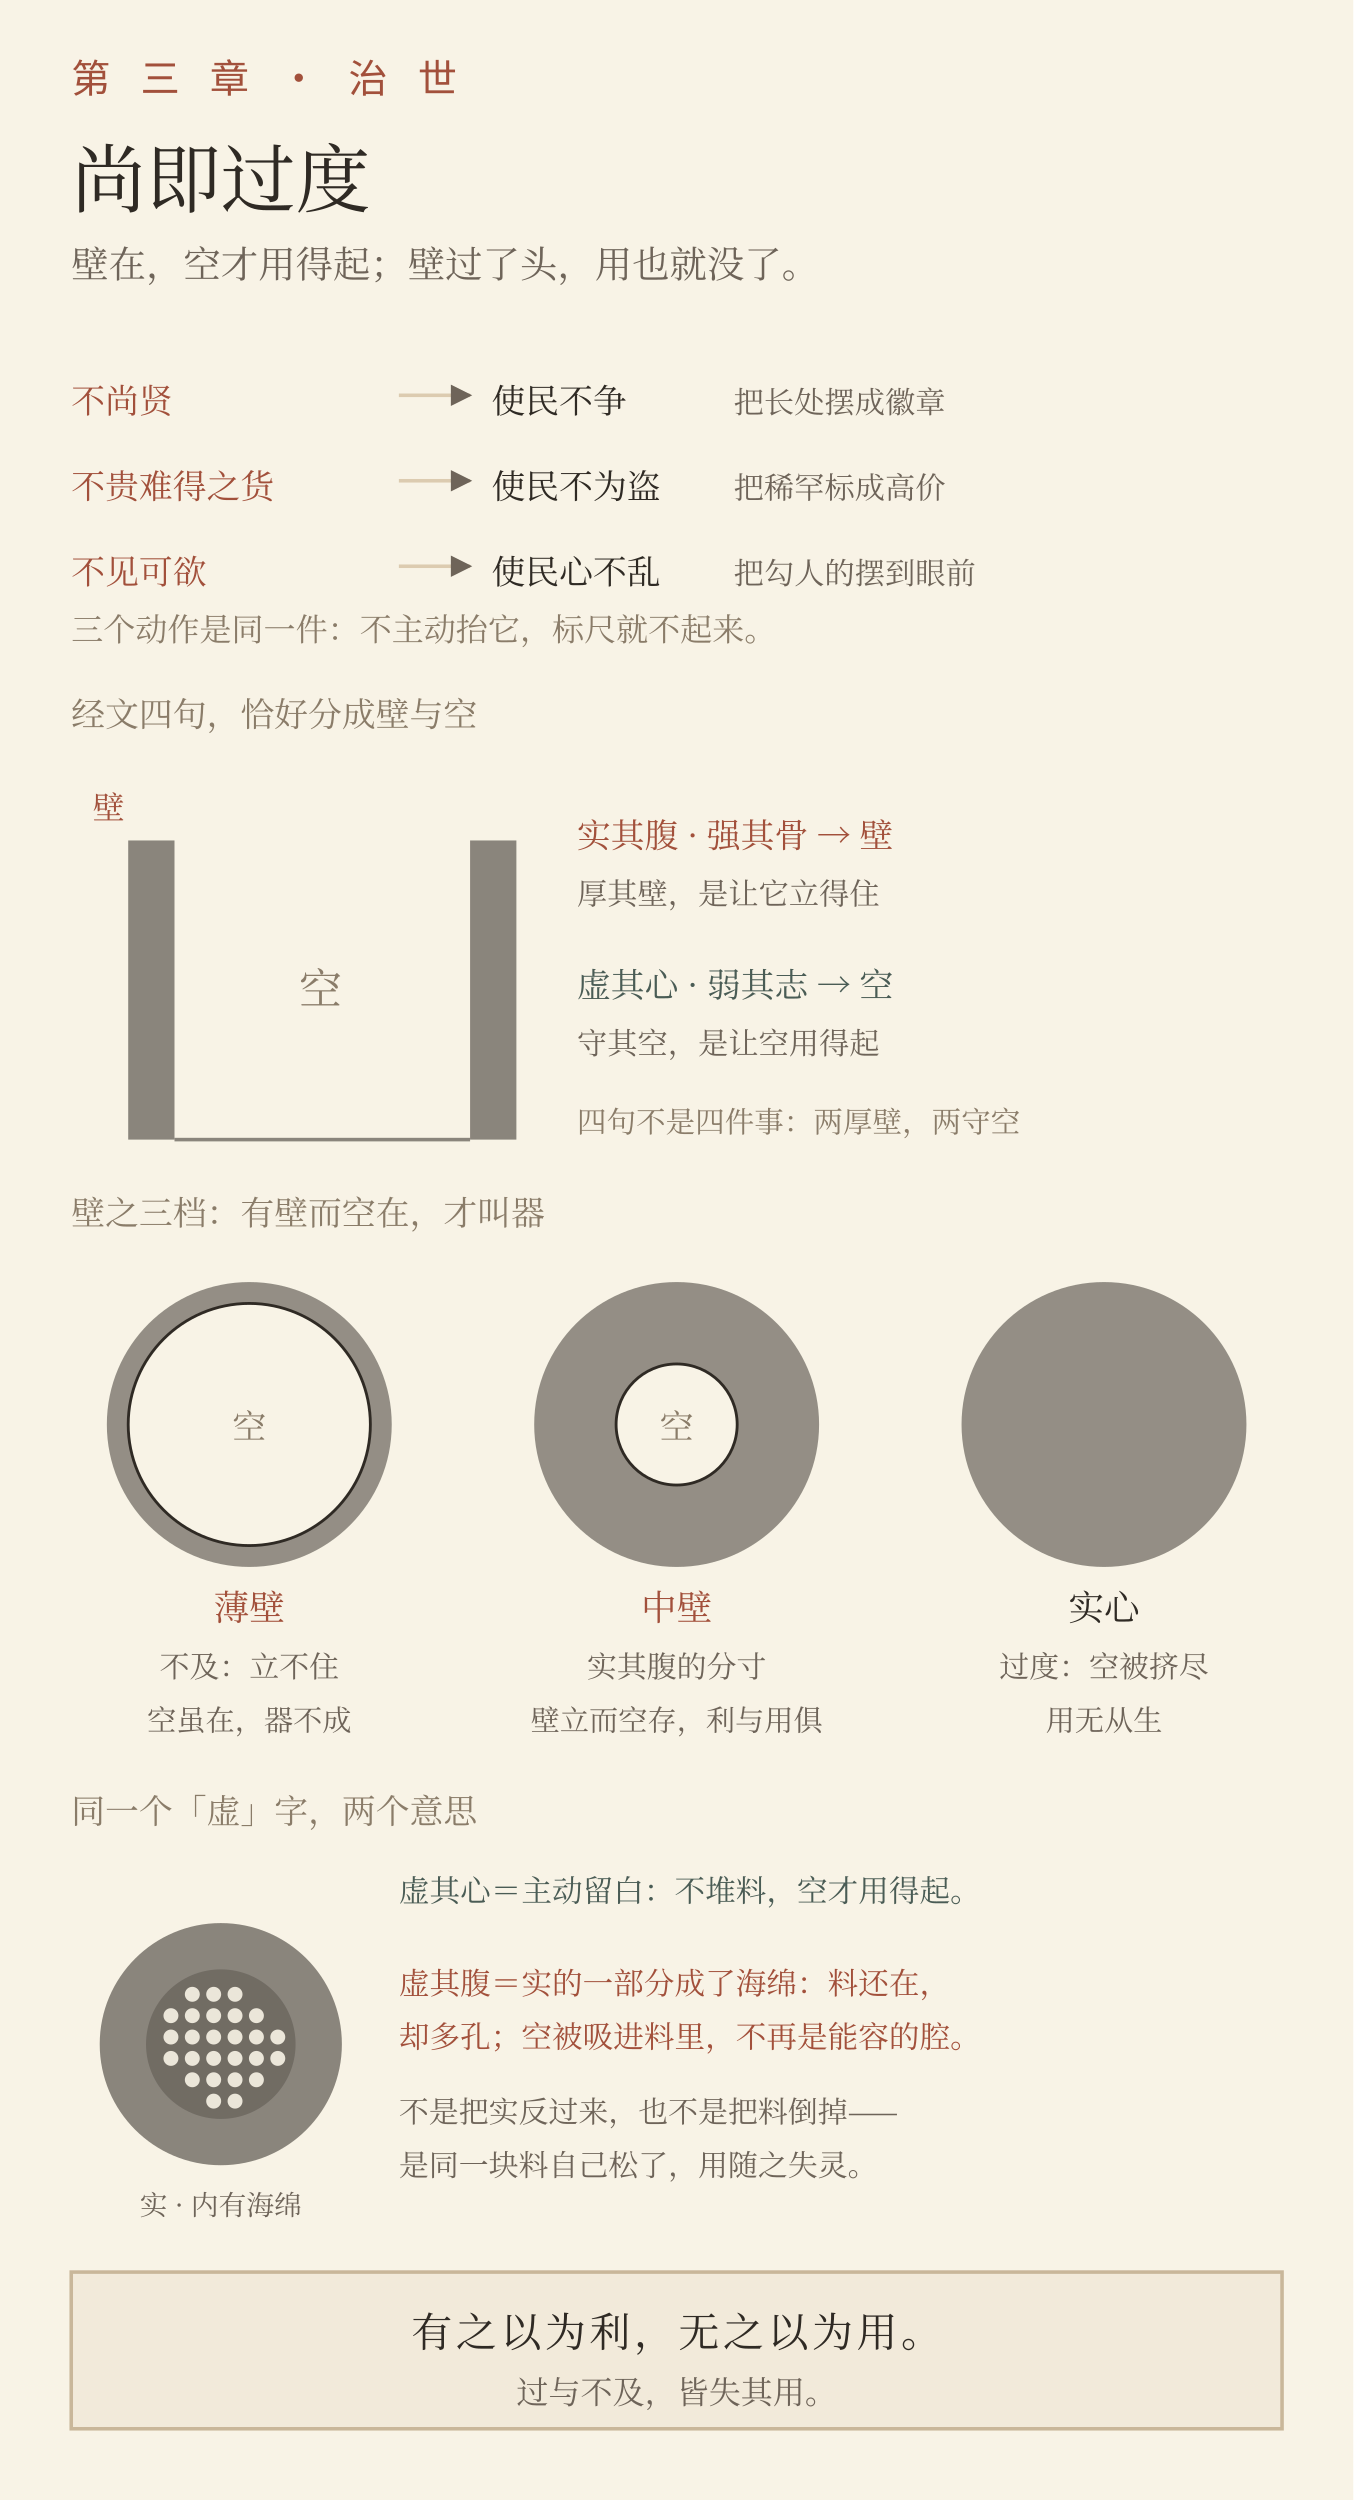
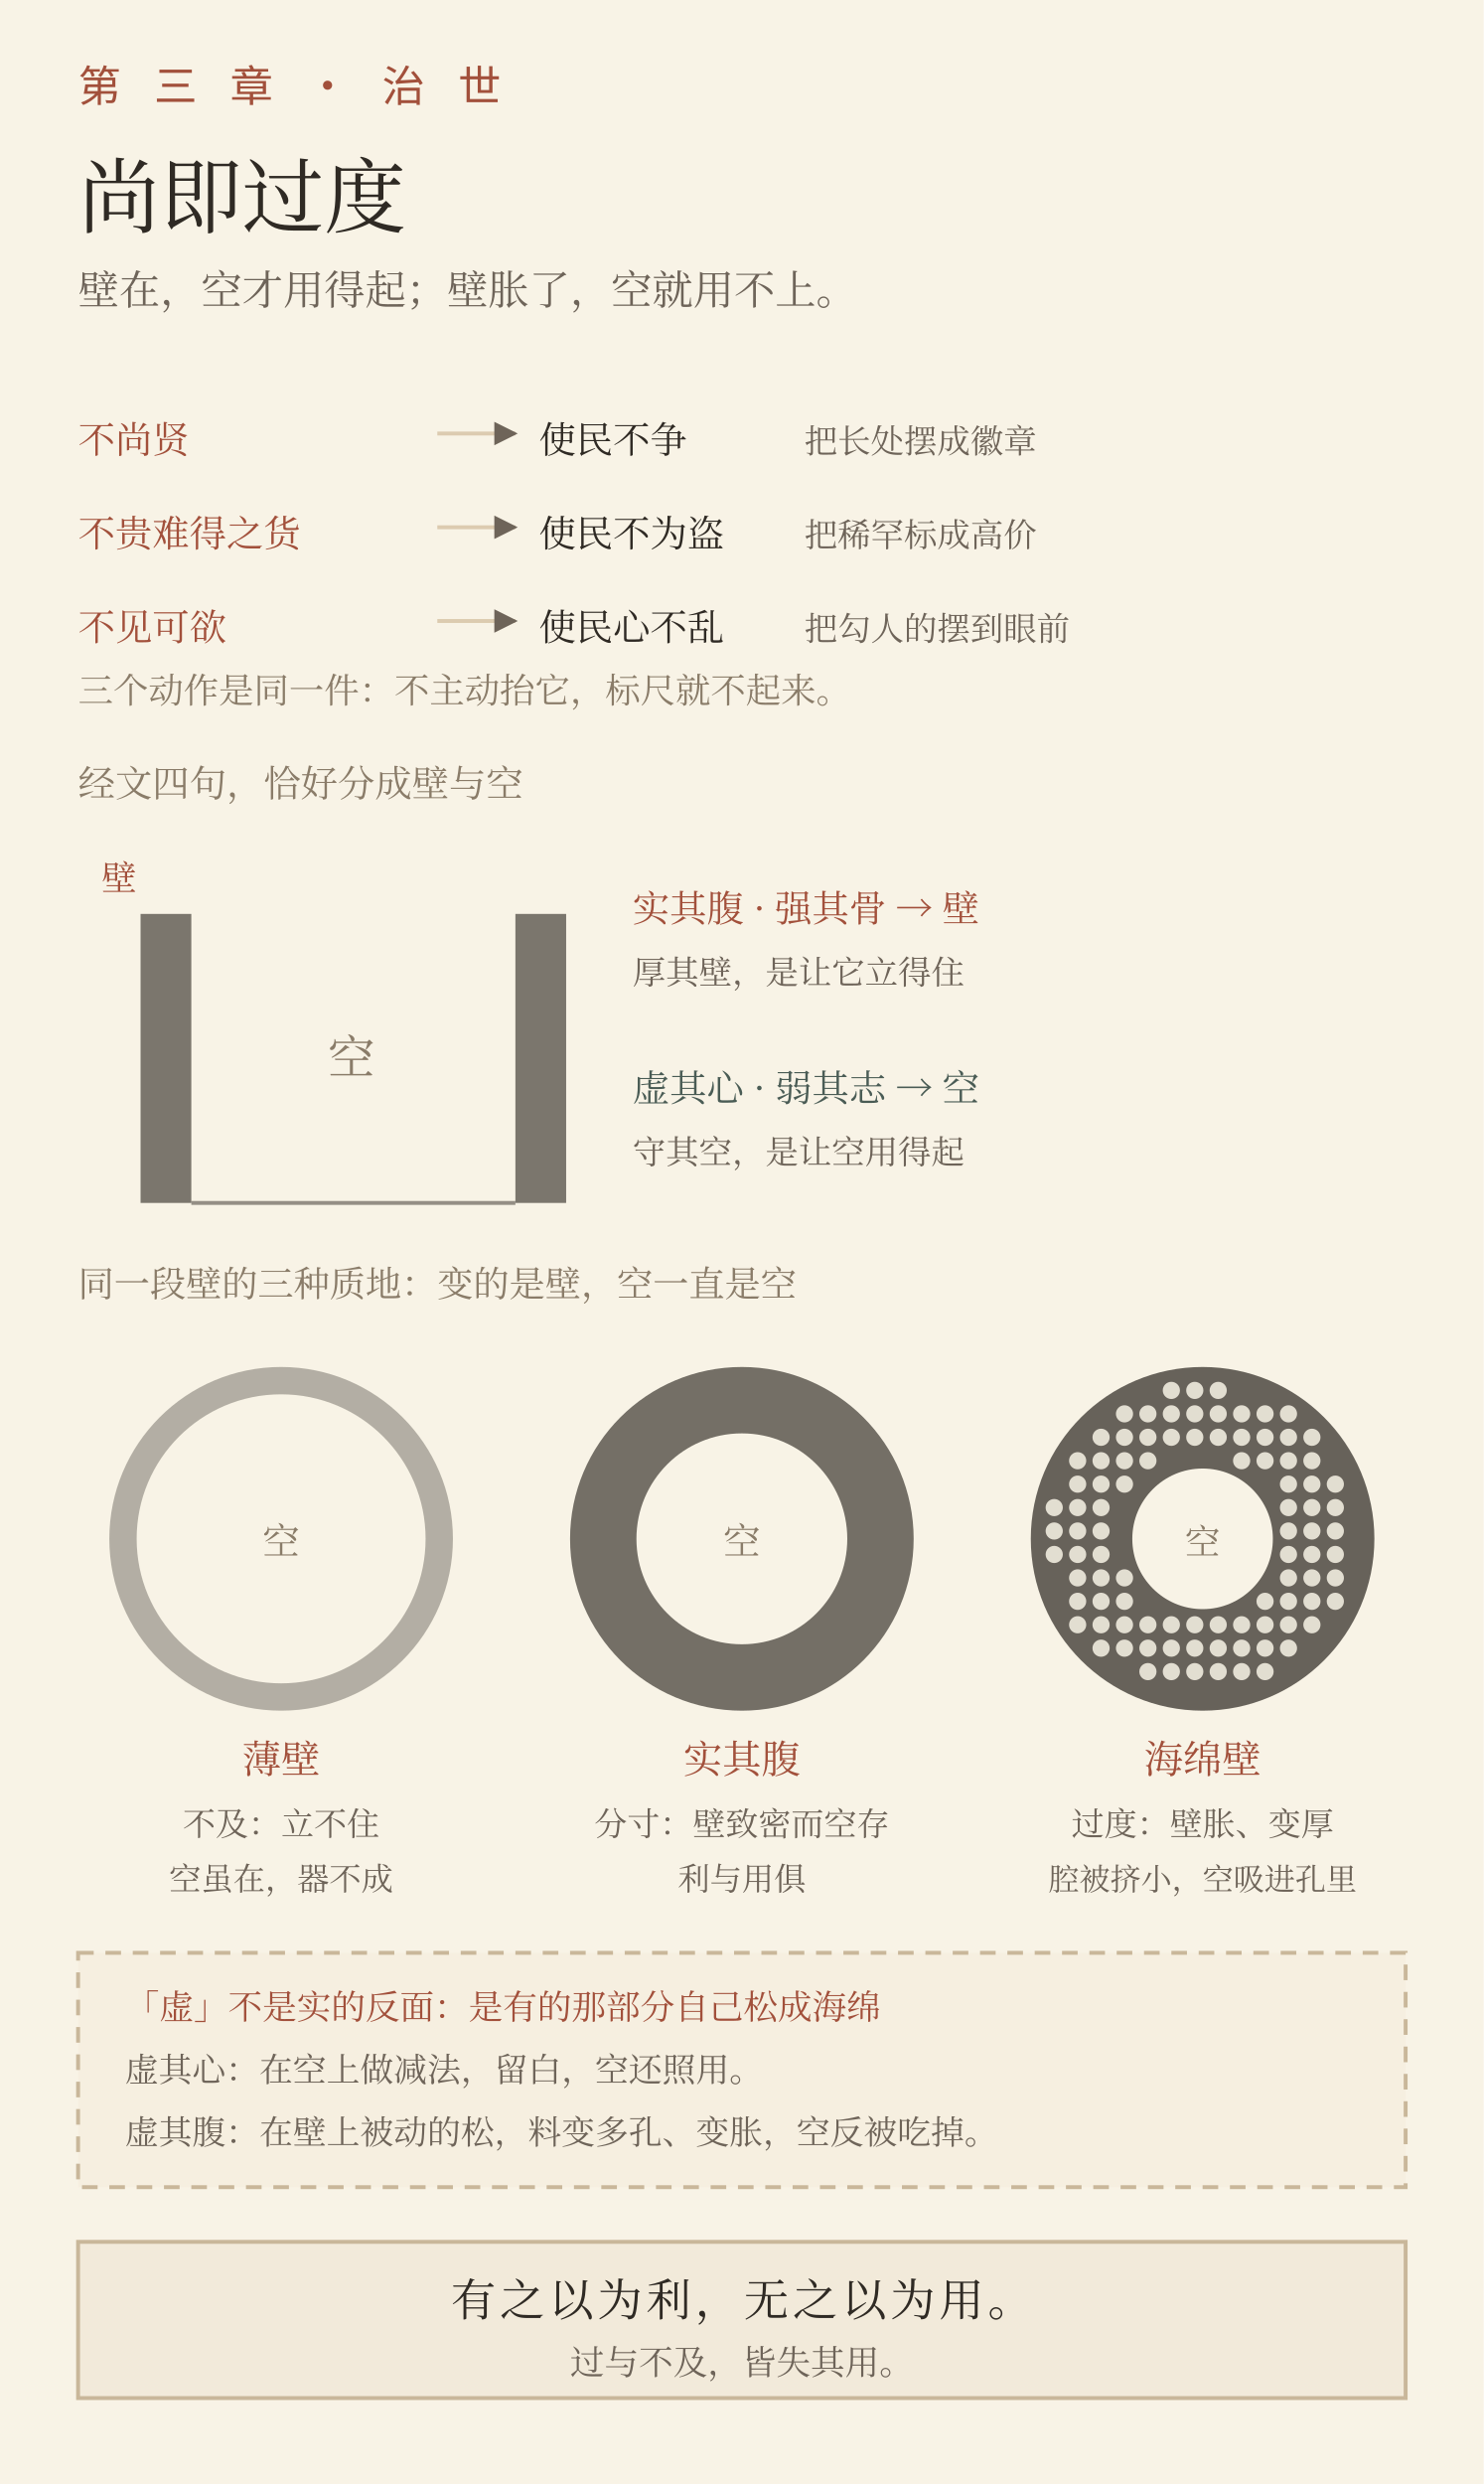
- <svg xmlns="http://www.w3.org/2000/svg" viewBox="0 0 380 702" role="img" aria-label="「尚」是把自然的分寸，抬成表态" font-family="'Noto Serif CJK SC','Noto Serif SC','Songti SC',serif">
+ <svg xmlns="http://www.w3.org/2000/svg" viewBox="0 0 380 636" role="img" aria-label="「尚」是把自然的分寸，抬成表态" font-family="'Noto Serif CJK SC','Noto Serif SC','Songti SC',serif">
  <defs>
    <marker id="arr" viewBox="0 0 10 10" refX="9" refY="5" markerWidth="6" markerHeight="6" orient="auto">
      <path d="M0 0 L10 5 L0 10 z" fill="#6E6459" />
    </marker>
    <marker id="arr2" viewBox="0 0 10 10" refX="9" refY="5" markerWidth="6" markerHeight="6" orient="auto">
      <path d="M0 0 L10 5 L0 10 z" fill="#4A5C55" />
    </marker>
    <marker id="arrL" viewBox="0 0 10 10" refX="1" refY="5" markerWidth="6" markerHeight="6" orient="auto">
      <path d="M10 0 L0 5 L10 10 z" fill="#4A5C55" />
    </marker>
    <marker id="arrS" viewBox="0 0 10 10" refX="9" refY="5" markerWidth="6" markerHeight="6" orient="auto">
      <path d="M0 0 L10 5 L0 10 z" fill="#A2503B" />
    </marker>
  </defs>
-   <rect x="0" y="0" width="380" height="702" fill="#F8F3E6" />
+   <rect x="0" y="0" width="380" height="636" fill="#F8F3E6" />
  <text x="20" y="26" font-size="11" fill="#A2503B" font-family="'Noto Sans CJK SC','Noto Sans SC',sans-serif" letter-spacing="3">第 三 章 · 治 世</text>
  <text x="20" y="58" font-size="21" fill="#2F2A24">尚即过度</text>
-   <text x="20" y="78" font-size="10.5" fill="#6E6459">壁在，空才用得起；壁过了头，用也就没了。</text>
+   <text x="20" y="78" font-size="10.5" fill="#6E6459">壁在，空才用得起；壁胀了，空就用不上。</text>
  <text x="20" y="116" font-size="9.5" fill="#A2503B">不尚贤</text>
  <line x1="112" y1="111" x2="132" y2="111" stroke="#DCCBB0" stroke-width="1" marker-end="url(#arr)" />
  <text x="138" y="116" font-size="9.5" fill="#2F2A24">使民不争</text>
  <text x="206" y="116" font-size="8.5" fill="#6E6459">把长处摆成徽章</text>
  <text x="20" y="140" font-size="9.5" fill="#A2503B">不贵难得之货</text>
  <line x1="112" y1="135" x2="132" y2="135" stroke="#DCCBB0" stroke-width="1" marker-end="url(#arr)" />
  <text x="138" y="140" font-size="9.5" fill="#2F2A24">使民不为盗</text>
  <text x="206" y="140" font-size="8.5" fill="#6E6459">把稀罕标成高价</text>
  <text x="20" y="164" font-size="9.5" fill="#A2503B">不见可欲</text>
  <line x1="112" y1="159" x2="132" y2="159" stroke="#DCCBB0" stroke-width="1" marker-end="url(#arr)" />
  <text x="138" y="164" font-size="9.5" fill="#2F2A24">使民心不乱</text>
  <text x="206" y="164" font-size="8.5" fill="#6E6459">把勾人的摆到眼前</text>
  <text x="20" y="180" font-size="9" fill="#8A7C69">三个动作是同一件：不主动抬它，标尺就不起来。</text>
  <text x="20" y="204" font-size="9.5" fill="#8A7C69">经文四句，恰好分成壁与空</text>
-   <rect x="36" y="236" width="13" height="84" fill="#2F2A24" opacity="0.55" />
-   <rect x="132" y="236" width="13" height="84" fill="#2F2A24" opacity="0.55" />
-   <line x1="49" y1="320" x2="132" y2="320" stroke="#2F2A24" stroke-width="1" opacity="0.55" />
-   <text x="90" y="282.0" font-size="12" fill="#8A7C69" text-anchor="middle">空</text>
-   <text x="26" y="230" font-size="9" fill="#A2503B">壁</text>
-   <text x="162" y="238" font-size="9.5" fill="#A2503B">实其腹 · 强其骨 → 壁</text>
-   <text x="162" y="254" font-size="8.5" fill="#6E6459">厚其壁，是让它立得住</text>
-   <text x="162" y="280" font-size="9.5" fill="#4A5C55">虚其心 · 弱其志 → 空</text>
-   <text x="162" y="296" font-size="8.5" fill="#6E6459">守其空，是让空用得起</text>
-   <text x="162" y="318" font-size="8.3" fill="#8A7C69">四句不是四件事：两厚壁，两守空</text>
-   <text x="20" y="344" font-size="9.5" fill="#8A7C69">壁之三档：有壁而空在，才叫器</text>
-   <circle cx="70" cy="400" r="40" fill="#2F2A24" opacity="0.5" />
-   <circle cx="70" cy="400" r="34" fill="#F8F3E6" stroke="#2F2A24" stroke-width="0.8" />
-   <text x="70" y="404" font-size="9.5" fill="#8A7C69" text-anchor="middle">空</text>
-   <text x="70" y="455" font-size="10" fill="#A2503B" text-anchor="middle">薄壁</text>
-   <text x="70" y="471" font-size="8.4" fill="#6E6459" text-anchor="middle">不及：立不住</text>
-   <text x="70" y="486" font-size="8.2" fill="#6E6459" text-anchor="middle">空虽在，器不成</text>
-   <circle cx="190" cy="400" r="40" fill="#2F2A24" opacity="0.5" />
-   <circle cx="190" cy="400" r="17" fill="#F8F3E6" stroke="#2F2A24" stroke-width="0.8" />
-   <text x="190" y="404" font-size="9.5" fill="#8A7C69" text-anchor="middle">空</text>
-   <text x="190" y="455" font-size="10" fill="#A2503B" text-anchor="middle">中壁</text>
-   <text x="190" y="471" font-size="8.4" fill="#6E6459" text-anchor="middle">实其腹的分寸</text>
-   <text x="190" y="486" font-size="8.2" fill="#6E6459" text-anchor="middle">壁立而空存，利与用俱</text>
-   <circle cx="310" cy="400" r="40" fill="#2F2A24" opacity="0.5" />
-   <text x="310" y="455" font-size="10" fill="#2F2A24" text-anchor="middle">实心</text>
-   <text x="310" y="471" font-size="8.4" fill="#6E6459" text-anchor="middle">过度：空被挤尽</text>
-   <text x="310" y="486" font-size="8.2" fill="#6E6459" text-anchor="middle">用无从生</text>
-   <text x="20" y="512" font-size="9.5" fill="#8A7C69">同一个「虚」字，两个意思</text>
-   <circle cx="62" cy="574" r="34" fill="#2F2A24" opacity="0.55" />
-   <circle cx="62" cy="574" r="21" fill="#2F2A24" opacity="0.28" />
-   <circle cx="48" cy="566" r="2.1" fill="#F8F3E6" opacity="0.9" />
-   <circle cx="48" cy="572" r="2.1" fill="#F8F3E6" opacity="0.9" />
-   <circle cx="48" cy="578" r="2.1" fill="#F8F3E6" opacity="0.9" />
-   <circle cx="54" cy="560" r="2.1" fill="#F8F3E6" opacity="0.9" />
-   <circle cx="54" cy="566" r="2.1" fill="#F8F3E6" opacity="0.9" />
-   <circle cx="54" cy="572" r="2.1" fill="#F8F3E6" opacity="0.9" />
-   <circle cx="54" cy="578" r="2.1" fill="#F8F3E6" opacity="0.9" />
-   <circle cx="54" cy="584" r="2.1" fill="#F8F3E6" opacity="0.9" />
-   <circle cx="60" cy="560" r="2.1" fill="#F8F3E6" opacity="0.9" />
-   <circle cx="60" cy="566" r="2.1" fill="#F8F3E6" opacity="0.9" />
-   <circle cx="60" cy="572" r="2.1" fill="#F8F3E6" opacity="0.9" />
-   <circle cx="60" cy="578" r="2.1" fill="#F8F3E6" opacity="0.9" />
-   <circle cx="60" cy="584" r="2.1" fill="#F8F3E6" opacity="0.9" />
-   <circle cx="60" cy="590" r="2.1" fill="#F8F3E6" opacity="0.9" />
-   <circle cx="66" cy="560" r="2.1" fill="#F8F3E6" opacity="0.9" />
-   <circle cx="66" cy="566" r="2.1" fill="#F8F3E6" opacity="0.9" />
-   <circle cx="66" cy="572" r="2.1" fill="#F8F3E6" opacity="0.9" />
-   <circle cx="66" cy="578" r="2.1" fill="#F8F3E6" opacity="0.9" />
-   <circle cx="66" cy="584" r="2.1" fill="#F8F3E6" opacity="0.9" />
-   <circle cx="66" cy="590" r="2.1" fill="#F8F3E6" opacity="0.9" />
-   <circle cx="72" cy="566" r="2.1" fill="#F8F3E6" opacity="0.9" />
-   <circle cx="72" cy="572" r="2.1" fill="#F8F3E6" opacity="0.9" />
-   <circle cx="72" cy="578" r="2.1" fill="#F8F3E6" opacity="0.9" />
-   <circle cx="72" cy="584" r="2.1" fill="#F8F3E6" opacity="0.9" />
-   <circle cx="78" cy="572" r="2.1" fill="#F8F3E6" opacity="0.9" />
-   <circle cx="78" cy="578" r="2.1" fill="#F8F3E6" opacity="0.9" />
-   <text x="62" y="622" font-size="7.8" fill="#6E6459" text-anchor="middle">实 · 内有海绵</text>
-   <text x="112" y="534" font-size="8.6" fill="#4A5C55">虚其心＝主动留白：不堆料，空才用得起。</text>
-   <text x="112" y="560" font-size="8.6" fill="#A2503B">虚其腹＝实的一部分成了海绵：料还在，</text>
-   <text x="112" y="575" font-size="8.6" fill="#A2503B">却多孔；空被吸进料里，不再是能容的腔。</text>
-   <text x="112" y="596" font-size="8.4" fill="#6E6459">不是把实反过来，也不是把料倒掉——</text>
-   <text x="112" y="611" font-size="8.4" fill="#6E6459">是同一块料自己松了，用随之失灵。</text>
-   <rect x="20" y="638" width="340" height="44" fill="#F2EADA" stroke="#C9B79A" stroke-width="1.0" />
-   <text x="190" y="659" font-size="11.5" fill="#2F2A24" text-anchor="middle" letter-spacing="1">有之以为利，无之以为用。</text>
-   <text x="190" y="675" font-size="9" fill="#6E6459" text-anchor="middle">过与不及，皆失其用。</text>
+   <rect x="36" y="234" width="13" height="74" fill="#2F2A24" opacity="0.62" />
+   <rect x="132" y="234" width="13" height="74" fill="#2F2A24" opacity="0.62" />
+   <line x1="49" y1="308" x2="132" y2="308" stroke="#2F2A24" stroke-width="1" opacity="0.5" />
+   <text x="90" y="275.0" font-size="12" fill="#8A7C69" text-anchor="middle">空</text>
+   <text x="26" y="228" font-size="9" fill="#A2503B">壁</text>
+   <text x="162" y="236" font-size="9.5" fill="#A2503B">实其腹 · 强其骨 → 壁</text>
+   <text x="162" y="252" font-size="8.5" fill="#6E6459">厚其壁，是让它立得住</text>
+   <text x="162" y="282" font-size="9.5" fill="#4A5C55">虚其心 · 弱其志 → 空</text>
+   <text x="162" y="298" font-size="8.5" fill="#6E6459">守其空，是让空用得起</text>
+   <text x="20" y="332" font-size="9.2" fill="#8A7C69">同一段壁的三种质地：变的是壁，空一直是空</text>
+   <circle cx="72" cy="394" r="40.5" fill="none" stroke="#2F2A24" stroke-width="7" opacity="0.34" />
+   <text x="72" y="398" font-size="9.5" fill="#8A7C69" text-anchor="middle">空</text>
+   <text x="72" y="454" font-size="10" fill="#A2503B" text-anchor="middle">薄壁</text>
+   <text x="72" y="470" font-size="8.4" fill="#6E6459" text-anchor="middle">不及：立不住</text>
+   <text x="72" y="484" font-size="8.2" fill="#6E6459" text-anchor="middle">空虽在，器不成</text>
+   <circle cx="190" cy="394" r="35.5" fill="none" stroke="#2F2A24" stroke-width="17" opacity="0.66" />
+   <text x="190" y="398" font-size="9.5" fill="#8A7C69" text-anchor="middle">空</text>
+   <text x="190" y="454" font-size="10" fill="#A2503B" text-anchor="middle">实其腹</text>
+   <text x="190" y="470" font-size="8.4" fill="#6E6459" text-anchor="middle">分寸：壁致密而空存</text>
+   <text x="190" y="484" font-size="8.2" fill="#6E6459" text-anchor="middle">利与用俱</text>
+   <circle cx="308" cy="394" r="31.0" fill="none" stroke="#2F2A24" stroke-width="26" opacity="0.72" />
+   <circle cx="270" cy="386" r="2.2" fill="#F8F3E6" opacity="0.85" />
+   <circle cx="270" cy="392" r="2.2" fill="#F8F3E6" opacity="0.85" />
+   <circle cx="270" cy="398" r="2.2" fill="#F8F3E6" opacity="0.85" />
+   <circle cx="276" cy="374" r="2.2" fill="#F8F3E6" opacity="0.85" />
+   <circle cx="276" cy="380" r="2.2" fill="#F8F3E6" opacity="0.85" />
+   <circle cx="276" cy="386" r="2.2" fill="#F8F3E6" opacity="0.85" />
+   <circle cx="276" cy="392" r="2.2" fill="#F8F3E6" opacity="0.85" />
+   <circle cx="276" cy="398" r="2.2" fill="#F8F3E6" opacity="0.85" />
+   <circle cx="276" cy="404" r="2.2" fill="#F8F3E6" opacity="0.85" />
+   <circle cx="276" cy="410" r="2.2" fill="#F8F3E6" opacity="0.85" />
+   <circle cx="276" cy="416" r="2.2" fill="#F8F3E6" opacity="0.85" />
+   <circle cx="282" cy="368" r="2.2" fill="#F8F3E6" opacity="0.85" />
+   <circle cx="282" cy="374" r="2.2" fill="#F8F3E6" opacity="0.85" />
+   <circle cx="282" cy="380" r="2.2" fill="#F8F3E6" opacity="0.85" />
+   <circle cx="282" cy="386" r="2.2" fill="#F8F3E6" opacity="0.85" />
+   <circle cx="282" cy="392" r="2.2" fill="#F8F3E6" opacity="0.85" />
+   <circle cx="282" cy="398" r="2.2" fill="#F8F3E6" opacity="0.85" />
+   <circle cx="282" cy="404" r="2.2" fill="#F8F3E6" opacity="0.85" />
+   <circle cx="282" cy="410" r="2.2" fill="#F8F3E6" opacity="0.85" />
+   <circle cx="282" cy="416" r="2.2" fill="#F8F3E6" opacity="0.85" />
+   <circle cx="282" cy="422" r="2.2" fill="#F8F3E6" opacity="0.85" />
+   <circle cx="288" cy="362" r="2.2" fill="#F8F3E6" opacity="0.85" />
+   <circle cx="288" cy="368" r="2.2" fill="#F8F3E6" opacity="0.85" />
+   <circle cx="288" cy="374" r="2.2" fill="#F8F3E6" opacity="0.85" />
+   <circle cx="288" cy="380" r="2.2" fill="#F8F3E6" opacity="0.85" />
+   <circle cx="288" cy="404" r="2.2" fill="#F8F3E6" opacity="0.85" />
+   <circle cx="288" cy="410" r="2.2" fill="#F8F3E6" opacity="0.85" />
+   <circle cx="288" cy="416" r="2.2" fill="#F8F3E6" opacity="0.85" />
+   <circle cx="288" cy="422" r="2.2" fill="#F8F3E6" opacity="0.85" />
+   <circle cx="294" cy="362" r="2.2" fill="#F8F3E6" opacity="0.85" />
+   <circle cx="294" cy="368" r="2.2" fill="#F8F3E6" opacity="0.85" />
+   <circle cx="294" cy="374" r="2.2" fill="#F8F3E6" opacity="0.85" />
+   <circle cx="294" cy="416" r="2.2" fill="#F8F3E6" opacity="0.85" />
+   <circle cx="294" cy="422" r="2.2" fill="#F8F3E6" opacity="0.85" />
+   <circle cx="294" cy="428" r="2.2" fill="#F8F3E6" opacity="0.85" />
+   <circle cx="300" cy="356" r="2.2" fill="#F8F3E6" opacity="0.85" />
+   <circle cx="300" cy="362" r="2.2" fill="#F8F3E6" opacity="0.85" />
+   <circle cx="300" cy="368" r="2.2" fill="#F8F3E6" opacity="0.85" />
+   <circle cx="300" cy="416" r="2.2" fill="#F8F3E6" opacity="0.85" />
+   <circle cx="300" cy="422" r="2.2" fill="#F8F3E6" opacity="0.85" />
+   <circle cx="300" cy="428" r="2.2" fill="#F8F3E6" opacity="0.85" />
+   <circle cx="306" cy="356" r="2.2" fill="#F8F3E6" opacity="0.85" />
+   <circle cx="306" cy="362" r="2.2" fill="#F8F3E6" opacity="0.85" />
+   <circle cx="306" cy="368" r="2.2" fill="#F8F3E6" opacity="0.85" />
+   <circle cx="306" cy="416" r="2.2" fill="#F8F3E6" opacity="0.85" />
+   <circle cx="306" cy="422" r="2.2" fill="#F8F3E6" opacity="0.85" />
+   <circle cx="306" cy="428" r="2.2" fill="#F8F3E6" opacity="0.85" />
+   <circle cx="312" cy="356" r="2.2" fill="#F8F3E6" opacity="0.85" />
+   <circle cx="312" cy="362" r="2.2" fill="#F8F3E6" opacity="0.85" />
+   <circle cx="312" cy="368" r="2.2" fill="#F8F3E6" opacity="0.85" />
+   <circle cx="312" cy="416" r="2.2" fill="#F8F3E6" opacity="0.85" />
+   <circle cx="312" cy="422" r="2.2" fill="#F8F3E6" opacity="0.85" />
+   <circle cx="312" cy="428" r="2.2" fill="#F8F3E6" opacity="0.85" />
+   <circle cx="318" cy="362" r="2.2" fill="#F8F3E6" opacity="0.85" />
+   <circle cx="318" cy="368" r="2.2" fill="#F8F3E6" opacity="0.85" />
+   <circle cx="318" cy="374" r="2.2" fill="#F8F3E6" opacity="0.85" />
+   <circle cx="318" cy="416" r="2.2" fill="#F8F3E6" opacity="0.85" />
+   <circle cx="318" cy="422" r="2.2" fill="#F8F3E6" opacity="0.85" />
+   <circle cx="318" cy="428" r="2.2" fill="#F8F3E6" opacity="0.85" />
+   <circle cx="324" cy="362" r="2.2" fill="#F8F3E6" opacity="0.85" />
+   <circle cx="324" cy="368" r="2.2" fill="#F8F3E6" opacity="0.85" />
+   <circle cx="324" cy="374" r="2.2" fill="#F8F3E6" opacity="0.85" />
+   <circle cx="324" cy="410" r="2.2" fill="#F8F3E6" opacity="0.85" />
+   <circle cx="324" cy="416" r="2.2" fill="#F8F3E6" opacity="0.85" />
+   <circle cx="324" cy="422" r="2.2" fill="#F8F3E6" opacity="0.85" />
+   <circle cx="324" cy="428" r="2.2" fill="#F8F3E6" opacity="0.85" />
+   <circle cx="330" cy="362" r="2.2" fill="#F8F3E6" opacity="0.85" />
+   <circle cx="330" cy="368" r="2.2" fill="#F8F3E6" opacity="0.85" />
+   <circle cx="330" cy="374" r="2.2" fill="#F8F3E6" opacity="0.85" />
+   <circle cx="330" cy="380" r="2.2" fill="#F8F3E6" opacity="0.85" />
+   <circle cx="330" cy="386" r="2.2" fill="#F8F3E6" opacity="0.85" />
+   <circle cx="330" cy="392" r="2.2" fill="#F8F3E6" opacity="0.85" />
+   <circle cx="330" cy="398" r="2.2" fill="#F8F3E6" opacity="0.85" />
+   <circle cx="330" cy="404" r="2.2" fill="#F8F3E6" opacity="0.85" />
+   <circle cx="330" cy="410" r="2.2" fill="#F8F3E6" opacity="0.85" />
+   <circle cx="330" cy="416" r="2.2" fill="#F8F3E6" opacity="0.85" />
+   <circle cx="330" cy="422" r="2.2" fill="#F8F3E6" opacity="0.85" />
+   <circle cx="336" cy="368" r="2.2" fill="#F8F3E6" opacity="0.85" />
+   <circle cx="336" cy="374" r="2.2" fill="#F8F3E6" opacity="0.85" />
+   <circle cx="336" cy="380" r="2.2" fill="#F8F3E6" opacity="0.85" />
+   <circle cx="336" cy="386" r="2.2" fill="#F8F3E6" opacity="0.85" />
+   <circle cx="336" cy="392" r="2.2" fill="#F8F3E6" opacity="0.85" />
+   <circle cx="336" cy="398" r="2.2" fill="#F8F3E6" opacity="0.85" />
+   <circle cx="336" cy="404" r="2.2" fill="#F8F3E6" opacity="0.85" />
+   <circle cx="336" cy="410" r="2.2" fill="#F8F3E6" opacity="0.85" />
+   <circle cx="336" cy="416" r="2.2" fill="#F8F3E6" opacity="0.85" />
+   <circle cx="342" cy="380" r="2.2" fill="#F8F3E6" opacity="0.85" />
+   <circle cx="342" cy="386" r="2.2" fill="#F8F3E6" opacity="0.85" />
+   <circle cx="342" cy="392" r="2.2" fill="#F8F3E6" opacity="0.85" />
+   <circle cx="342" cy="398" r="2.2" fill="#F8F3E6" opacity="0.85" />
+   <circle cx="342" cy="404" r="2.2" fill="#F8F3E6" opacity="0.85" />
+   <circle cx="342" cy="410" r="2.2" fill="#F8F3E6" opacity="0.85" />
+   <text x="308" y="398" font-size="9" fill="#8A7C69" text-anchor="middle">空</text>
+   <text x="308" y="454" font-size="10" fill="#A2503B" text-anchor="middle">海绵壁</text>
+   <text x="308" y="470" font-size="8.4" fill="#6E6459" text-anchor="middle">过度：壁胀、变厚</text>
+   <text x="308" y="484" font-size="7.9" fill="#6E6459" text-anchor="middle">腔被挤小，空吸进孔里</text>
+   <rect x="20" y="500" width="340" height="60" fill="#F6EFE0" stroke="#C9B79A" stroke-width="1.0" stroke-dasharray="4 3" />
+   <text x="32" y="517" font-size="8.8" fill="#A2503B">「虚」不是实的反面：是有的那部分自己松成海绵</text>
+   <text x="32" y="533" font-size="8.6" fill="#6E6459">虚其心：在空上做减法，留白，空还照用。</text>
+   <text x="32" y="549" font-size="8.6" fill="#6E6459">虚其腹：在壁上被动的松，料变多孔、变胀，空反被吃掉。</text>
+   <rect x="20" y="574" width="340" height="40" fill="#F2EADA" stroke="#C9B79A" stroke-width="1.0" />
+   <text x="190" y="593" font-size="11.5" fill="#2F2A24" text-anchor="middle" letter-spacing="1">有之以为利，无之以为用。</text>
+   <text x="190" y="608" font-size="8.8" fill="#6E6459" text-anchor="middle">过与不及，皆失其用。</text>
</svg>
